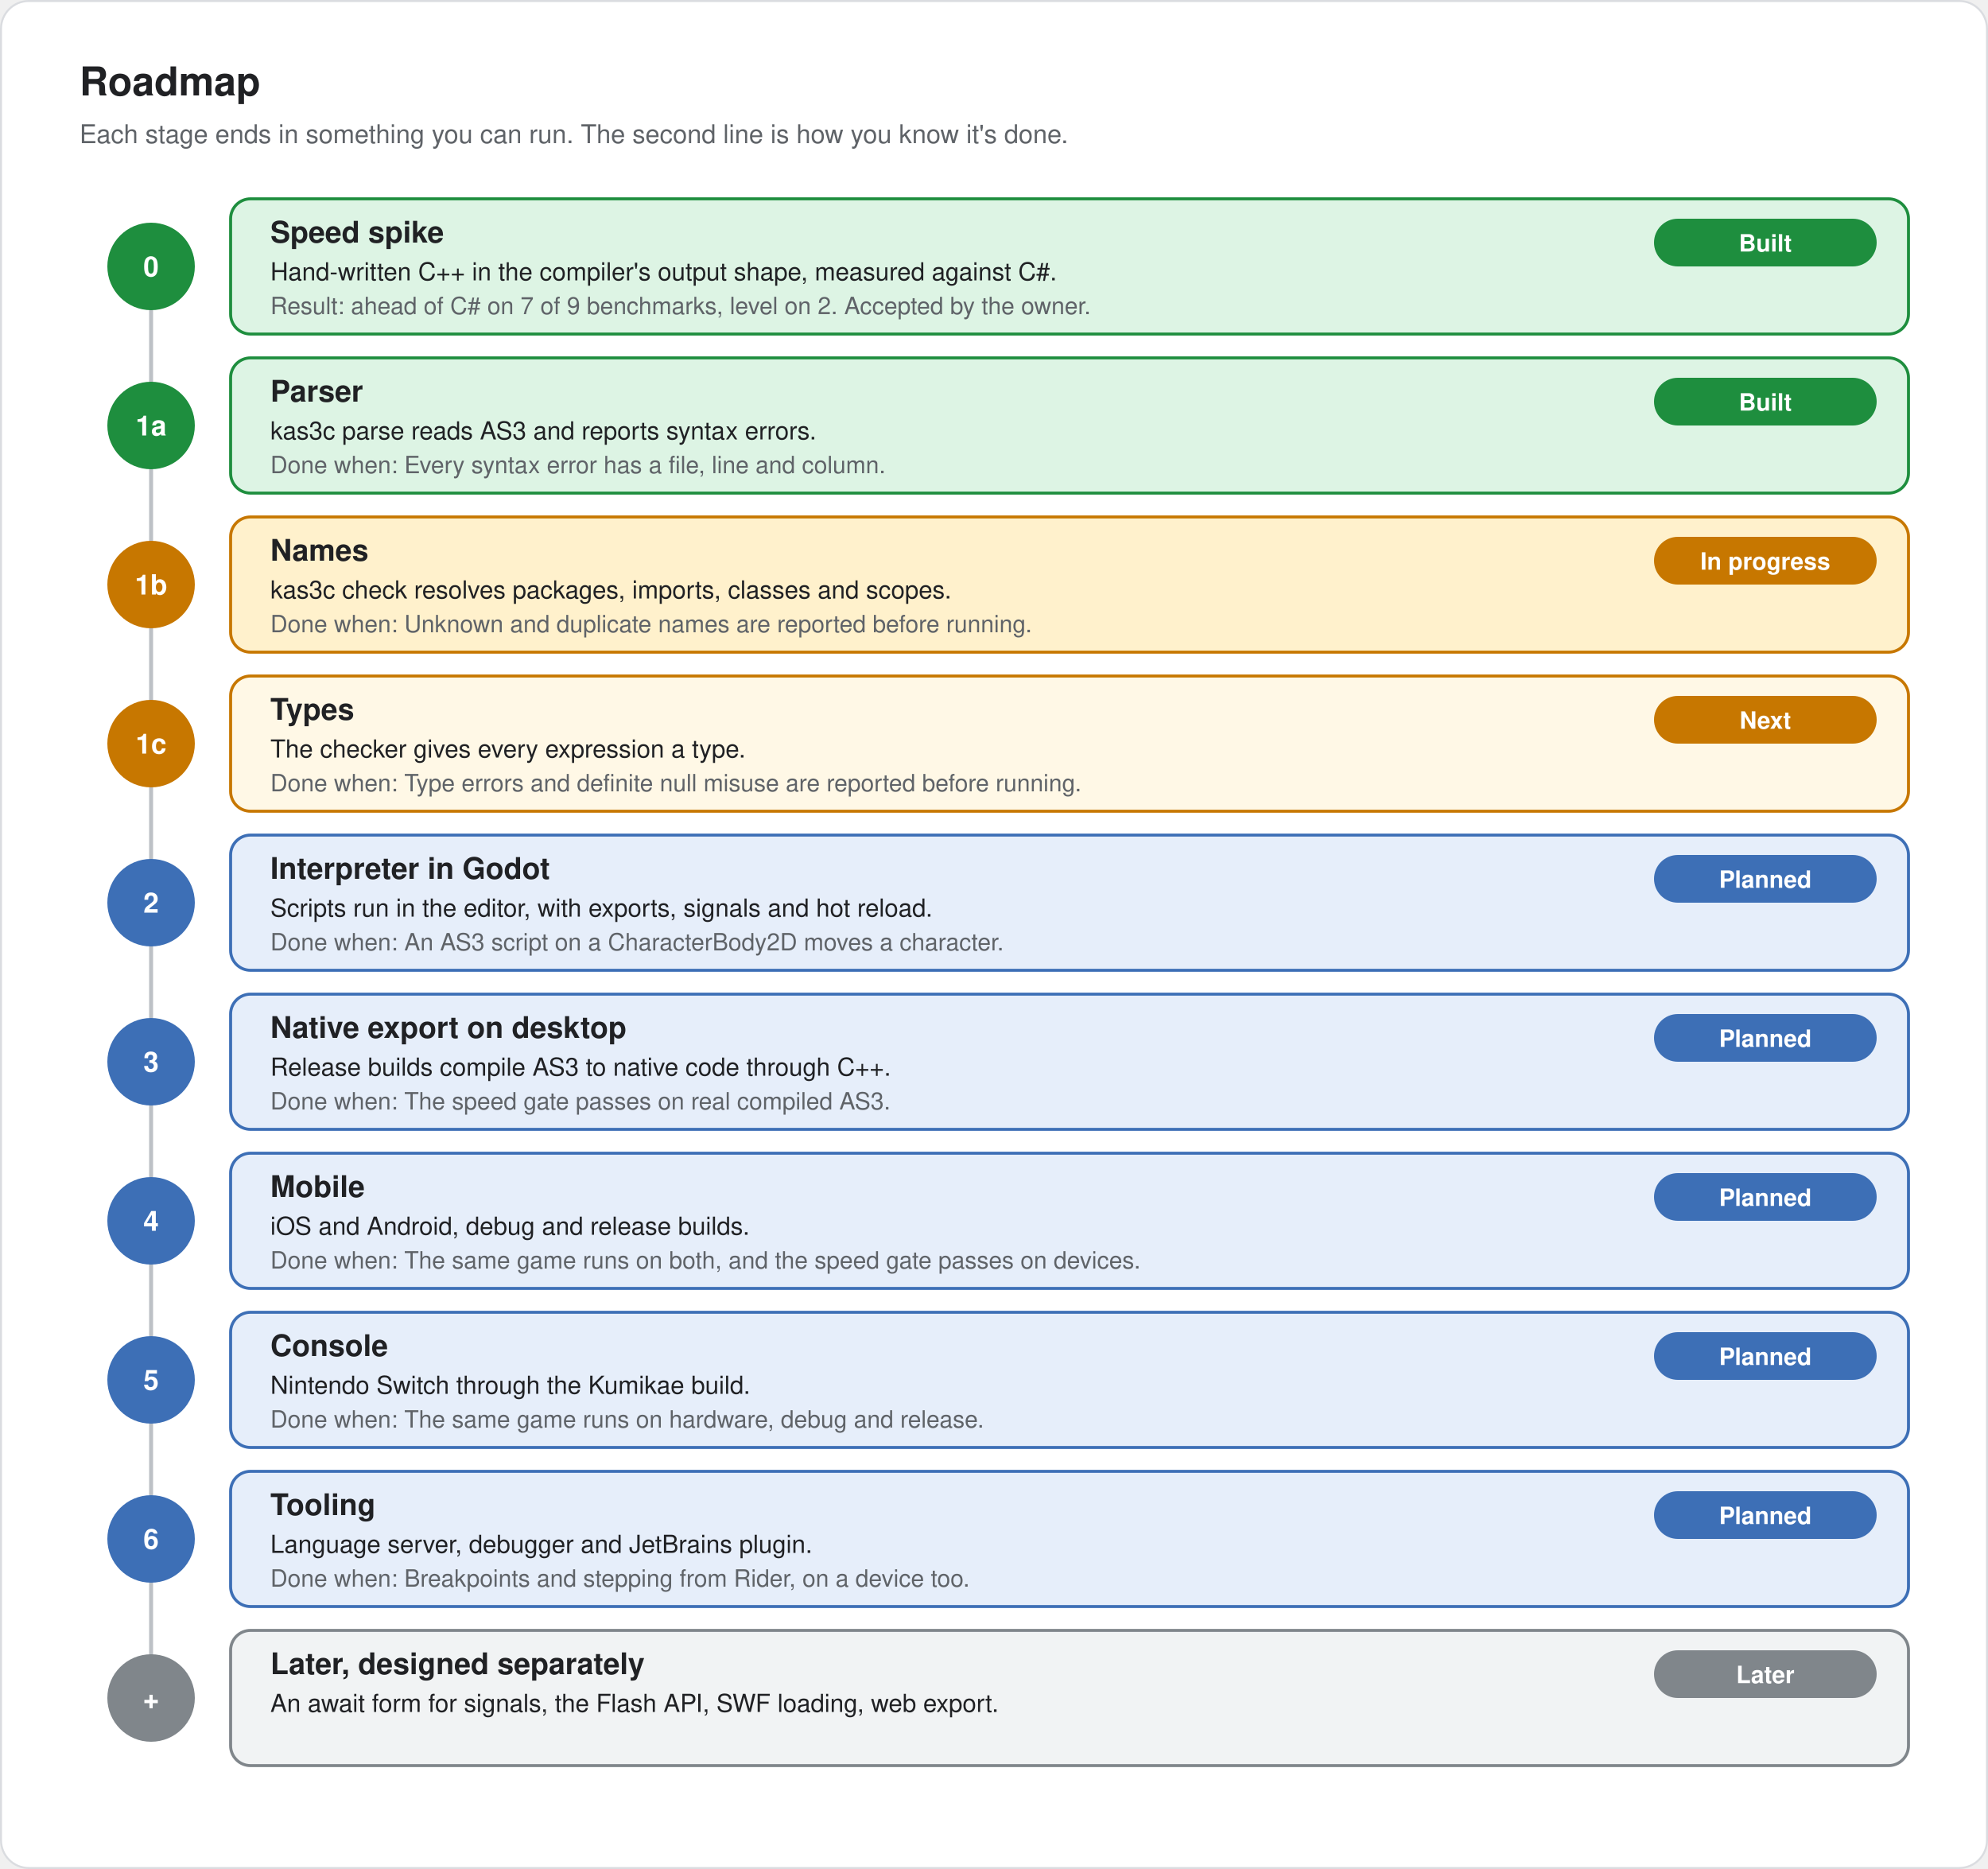
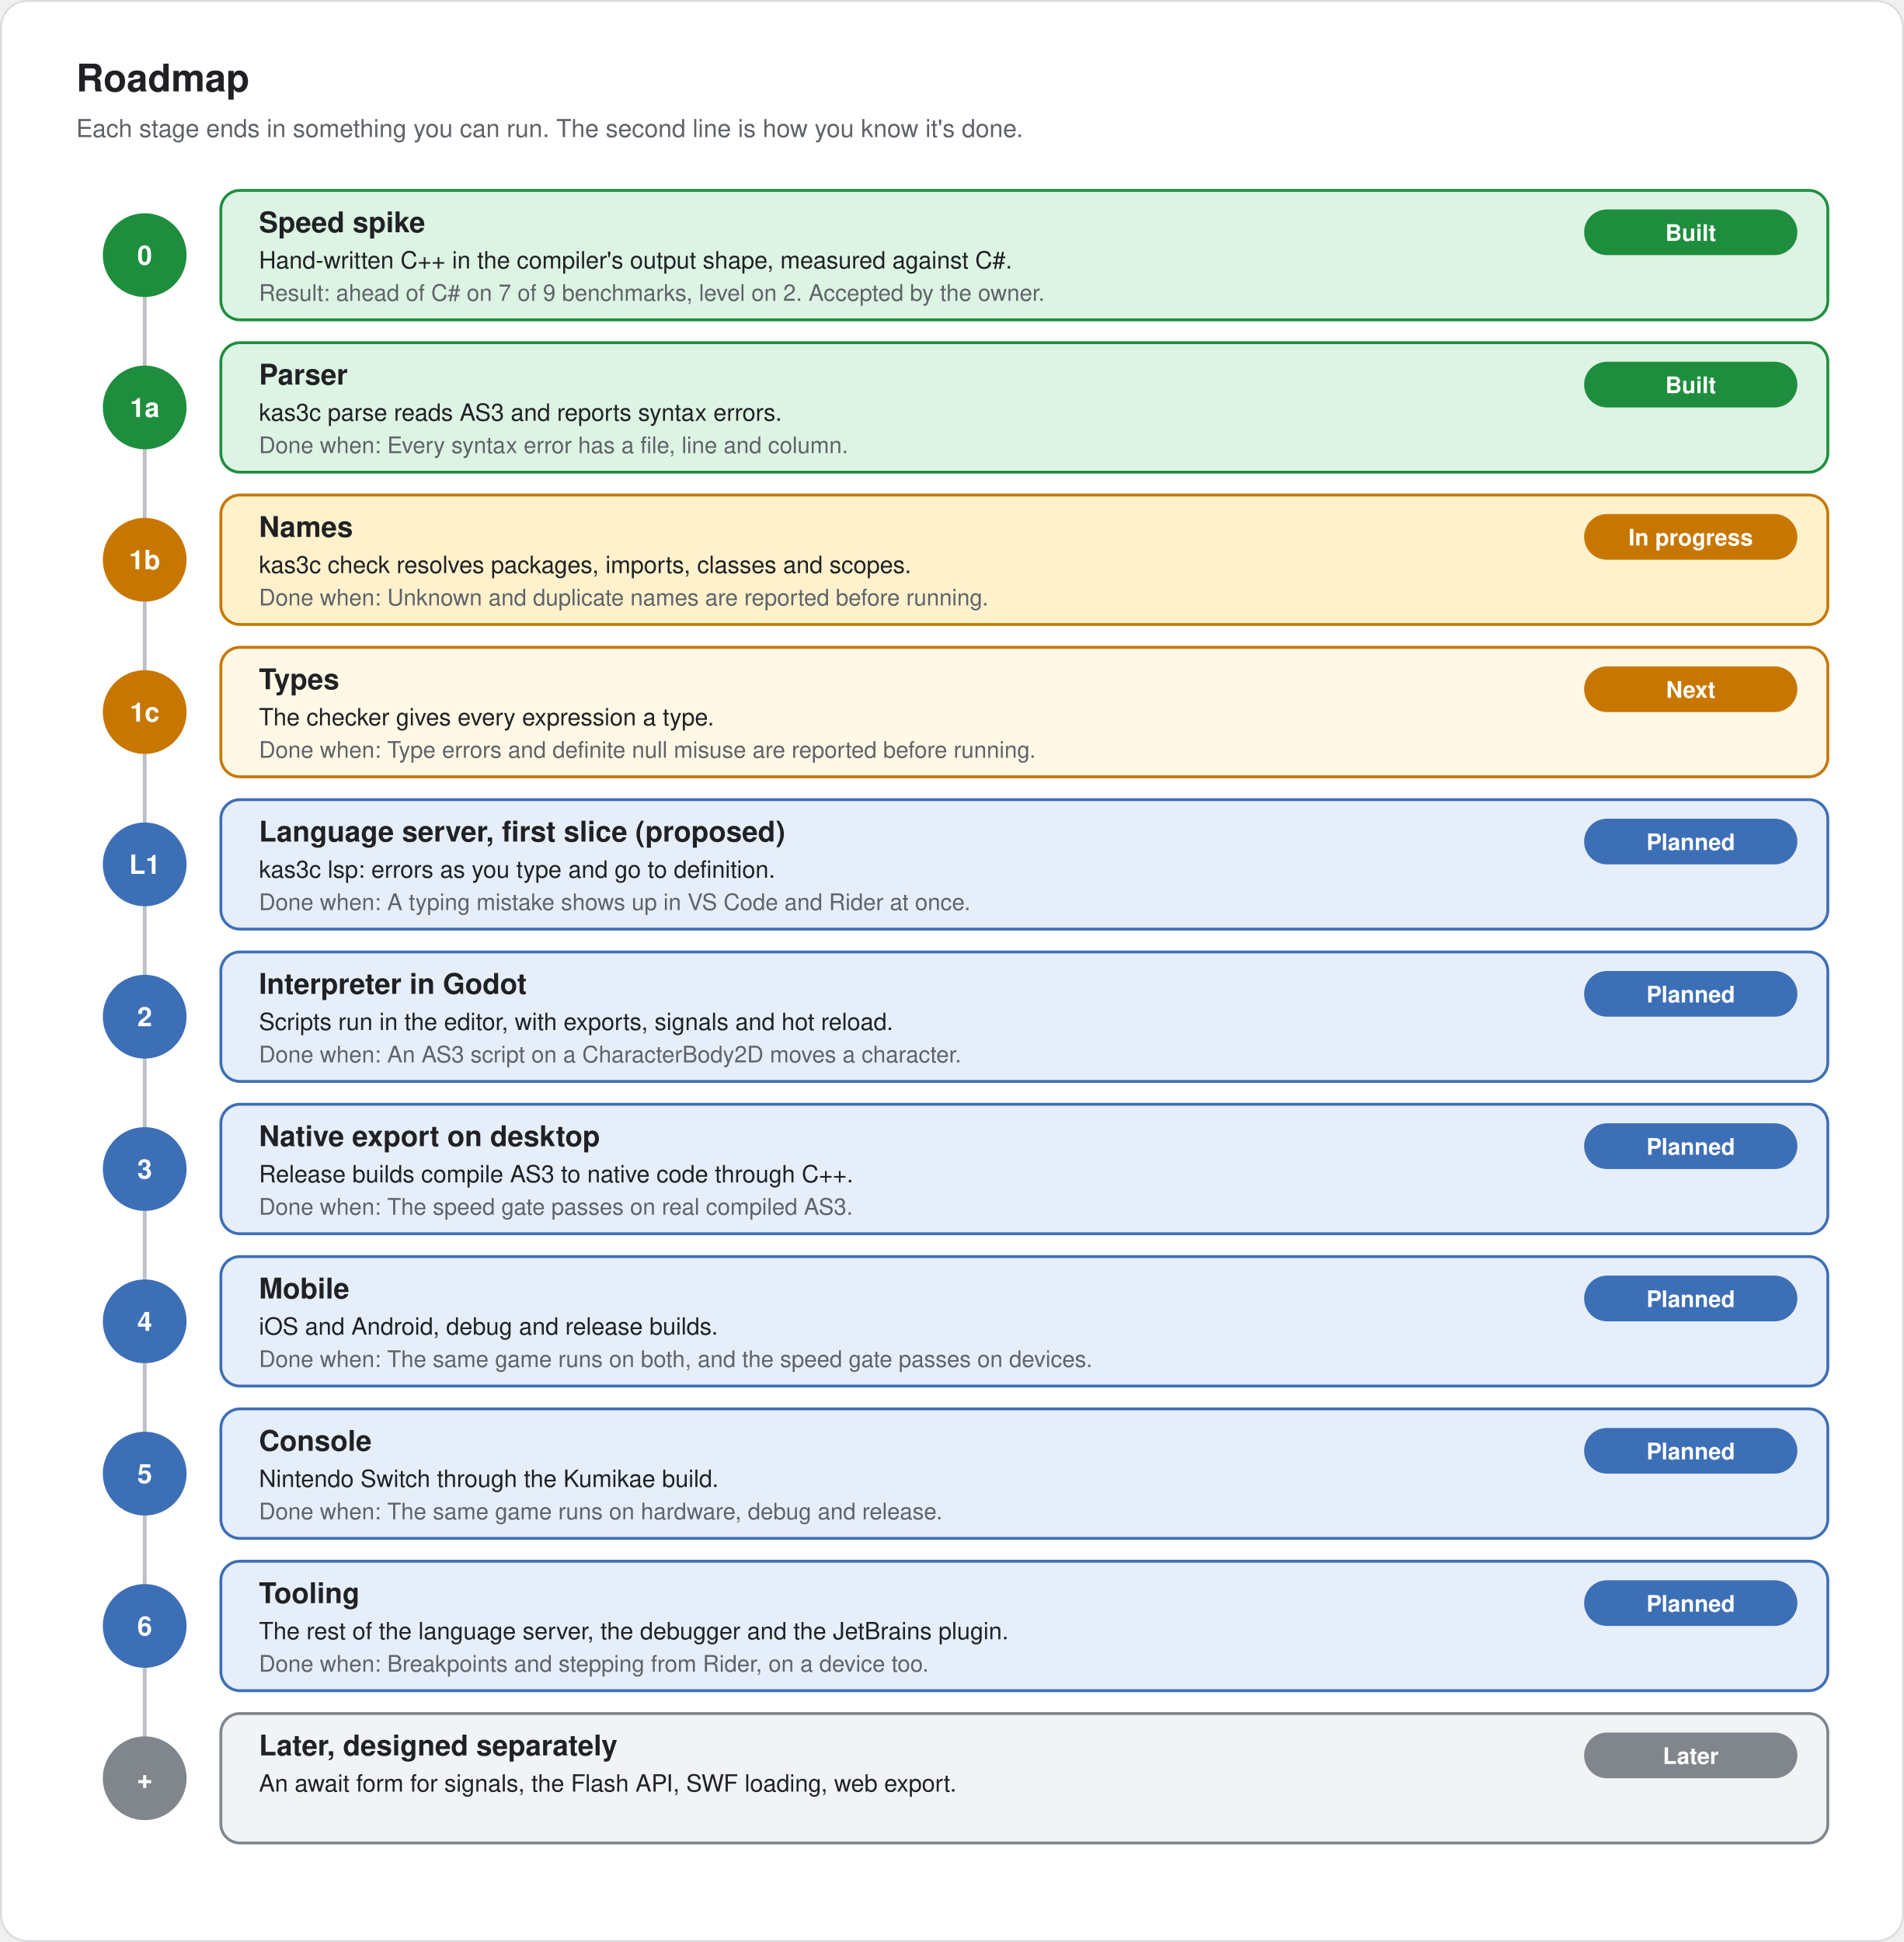
- <svg xmlns="http://www.w3.org/2000/svg" viewBox="0 0 1000 940" width="1000" height="940" font-family="Helvetica Neue, Helvetica, Arial, sans-serif" role="img" aria-label="Roadmap">
+ <svg xmlns="http://www.w3.org/2000/svg" viewBox="0 0 1000 1020" width="1000" height="1020" font-family="Helvetica Neue, Helvetica, Arial, sans-serif" role="img" aria-label="Roadmap">
  <defs>
    <marker id="arrow" viewBox="0 0 10 10" refX="9" refY="5" markerWidth="8" markerHeight="8" orient="auto-start-reverse">
      <path d="M0 0 L10 5 L0 10 z" fill="#5F6368" />
    </marker>
  </defs>
-   <rect x="0.5" y="0.5" width="999" height="939" rx="14" fill="#FFFFFF" stroke="#DADCE0" />
+   <rect x="0.5" y="0.5" width="999" height="1019" rx="14" fill="#FFFFFF" stroke="#DADCE0" />
  <text x="40" y="48" font-size="20" text-anchor="start" font-weight="bold" fill="#202124">Roadmap</text>
  <text x="40" y="72" font-size="13" text-anchor="start" font-weight="normal" fill="#5F6368">Each stage ends in something you can run. The second line is how you know it's done.</text>
-   <line x1="76" y1="134.0" x2="76" y2="854.0" stroke="#BDC1C6" stroke-width="2" />
+   <line x1="76" y1="134.0" x2="76" y2="934.0" stroke="#BDC1C6" stroke-width="2" />
  <rect x="116" y="100" width="844" height="68" rx="10" fill="#DDF4E4" stroke="#1E8E3E" stroke-width="1.5" />
  <circle cx="76" cy="134.0" r="22" fill="#1E8E3E" />
  <text x="76" y="139.0" font-size="14" text-anchor="middle" font-weight="bold" fill="#FFFFFF">0</text>
  <text x="136" y="122" font-size="15" text-anchor="start" font-weight="bold" fill="#202124">Speed spike</text>
  <text x="136" y="141" font-size="12.5" text-anchor="start" font-weight="normal" fill="#202124">Hand-written C++ in the compiler's output shape, measured against C#.</text>
  <text x="136" y="158" font-size="12" text-anchor="start" font-weight="normal" fill="#5F6368">Result: ahead of C# on 7 of 9 benchmarks, level on 2. Accepted by the owner.</text>
  <rect x="832" y="110" width="112" height="24" rx="12.0" fill="#1E8E3E" />
  <text x="888.0" y="126.5" font-size="12" text-anchor="middle" font-weight="bold" fill="#FFFFFF">Built</text>
  <rect x="116" y="180" width="844" height="68" rx="10" fill="#DDF4E4" stroke="#1E8E3E" stroke-width="1.5" />
  <circle cx="76" cy="214.0" r="22" fill="#1E8E3E" />
  <text x="76" y="219.0" font-size="14" text-anchor="middle" font-weight="bold" fill="#FFFFFF">1a</text>
  <text x="136" y="202" font-size="15" text-anchor="start" font-weight="bold" fill="#202124">Parser</text>
  <text x="136" y="221" font-size="12.5" text-anchor="start" font-weight="normal" fill="#202124">kas3c parse reads AS3 and reports syntax errors.</text>
  <text x="136" y="238" font-size="12" text-anchor="start" font-weight="normal" fill="#5F6368">Done when: Every syntax error has a file, line and column.</text>
  <rect x="832" y="190" width="112" height="24" rx="12.0" fill="#1E8E3E" />
  <text x="888.0" y="206.5" font-size="12" text-anchor="middle" font-weight="bold" fill="#FFFFFF">Built</text>
  <rect x="116" y="260" width="844" height="68" rx="10" fill="#FFF1CC" stroke="#C77700" stroke-width="1.5" />
  <circle cx="76" cy="294.0" r="22" fill="#C77700" />
  <text x="76" y="299.0" font-size="14" text-anchor="middle" font-weight="bold" fill="#FFFFFF">1b</text>
  <text x="136" y="282" font-size="15" text-anchor="start" font-weight="bold" fill="#202124">Names</text>
  <text x="136" y="301" font-size="12.5" text-anchor="start" font-weight="normal" fill="#202124">kas3c check resolves packages, imports, classes and scopes.</text>
  <text x="136" y="318" font-size="12" text-anchor="start" font-weight="normal" fill="#5F6368">Done when: Unknown and duplicate names are reported before running.</text>
  <rect x="832" y="270" width="112" height="24" rx="12.0" fill="#C77700" />
  <text x="888.0" y="286.5" font-size="12" text-anchor="middle" font-weight="bold" fill="#FFFFFF">In progress</text>
  <rect x="116" y="340" width="844" height="68" rx="10" fill="#FFF8E6" stroke="#C77700" stroke-width="1.5" />
  <circle cx="76" cy="374.0" r="22" fill="#C77700" />
  <text x="76" y="379.0" font-size="14" text-anchor="middle" font-weight="bold" fill="#FFFFFF">1c</text>
  <text x="136" y="362" font-size="15" text-anchor="start" font-weight="bold" fill="#202124">Types</text>
  <text x="136" y="381" font-size="12.5" text-anchor="start" font-weight="normal" fill="#202124">The checker gives every expression a type.</text>
  <text x="136" y="398" font-size="12" text-anchor="start" font-weight="normal" fill="#5F6368">Done when: Type errors and definite null misuse are reported before running.</text>
  <rect x="832" y="350" width="112" height="24" rx="12.0" fill="#C77700" />
  <text x="888.0" y="366.5" font-size="12" text-anchor="middle" font-weight="bold" fill="#FFFFFF">Next</text>
  <rect x="116" y="420" width="844" height="68" rx="10" fill="#E6EEFA" stroke="#3D6FB6" stroke-width="1.5" />
  <circle cx="76" cy="454.0" r="22" fill="#3D6FB6" />
-   <text x="76" y="459.0" font-size="14" text-anchor="middle" font-weight="bold" fill="#FFFFFF">2</text>
-   <text x="136" y="442" font-size="15" text-anchor="start" font-weight="bold" fill="#202124">Interpreter in Godot</text>
-   <text x="136" y="461" font-size="12.5" text-anchor="start" font-weight="normal" fill="#202124">Scripts run in the editor, with exports, signals and hot reload.</text>
-   <text x="136" y="478" font-size="12" text-anchor="start" font-weight="normal" fill="#5F6368">Done when: An AS3 script on a CharacterBody2D moves a character.</text>
+   <text x="76" y="459.0" font-size="14" text-anchor="middle" font-weight="bold" fill="#FFFFFF">L1</text>
+   <text x="136" y="442" font-size="15" text-anchor="start" font-weight="bold" fill="#202124">Language server, first slice (proposed)</text>
+   <text x="136" y="461" font-size="12.5" text-anchor="start" font-weight="normal" fill="#202124">kas3c lsp: errors as you type and go to definition.</text>
+   <text x="136" y="478" font-size="12" text-anchor="start" font-weight="normal" fill="#5F6368">Done when: A typing mistake shows up in VS Code and Rider at once.</text>
  <rect x="832" y="430" width="112" height="24" rx="12.0" fill="#3D6FB6" />
  <text x="888.0" y="446.5" font-size="12" text-anchor="middle" font-weight="bold" fill="#FFFFFF">Planned</text>
  <rect x="116" y="500" width="844" height="68" rx="10" fill="#E6EEFA" stroke="#3D6FB6" stroke-width="1.5" />
  <circle cx="76" cy="534.0" r="22" fill="#3D6FB6" />
-   <text x="76" y="539.0" font-size="14" text-anchor="middle" font-weight="bold" fill="#FFFFFF">3</text>
-   <text x="136" y="522" font-size="15" text-anchor="start" font-weight="bold" fill="#202124">Native export on desktop</text>
-   <text x="136" y="541" font-size="12.5" text-anchor="start" font-weight="normal" fill="#202124">Release builds compile AS3 to native code through C++.</text>
-   <text x="136" y="558" font-size="12" text-anchor="start" font-weight="normal" fill="#5F6368">Done when: The speed gate passes on real compiled AS3.</text>
+   <text x="76" y="539.0" font-size="14" text-anchor="middle" font-weight="bold" fill="#FFFFFF">2</text>
+   <text x="136" y="522" font-size="15" text-anchor="start" font-weight="bold" fill="#202124">Interpreter in Godot</text>
+   <text x="136" y="541" font-size="12.5" text-anchor="start" font-weight="normal" fill="#202124">Scripts run in the editor, with exports, signals and hot reload.</text>
+   <text x="136" y="558" font-size="12" text-anchor="start" font-weight="normal" fill="#5F6368">Done when: An AS3 script on a CharacterBody2D moves a character.</text>
  <rect x="832" y="510" width="112" height="24" rx="12.0" fill="#3D6FB6" />
  <text x="888.0" y="526.5" font-size="12" text-anchor="middle" font-weight="bold" fill="#FFFFFF">Planned</text>
  <rect x="116" y="580" width="844" height="68" rx="10" fill="#E6EEFA" stroke="#3D6FB6" stroke-width="1.5" />
  <circle cx="76" cy="614.0" r="22" fill="#3D6FB6" />
-   <text x="76" y="619.0" font-size="14" text-anchor="middle" font-weight="bold" fill="#FFFFFF">4</text>
-   <text x="136" y="602" font-size="15" text-anchor="start" font-weight="bold" fill="#202124">Mobile</text>
-   <text x="136" y="621" font-size="12.5" text-anchor="start" font-weight="normal" fill="#202124">iOS and Android, debug and release builds.</text>
-   <text x="136" y="638" font-size="12" text-anchor="start" font-weight="normal" fill="#5F6368">Done when: The same game runs on both, and the speed gate passes on devices.</text>
+   <text x="76" y="619.0" font-size="14" text-anchor="middle" font-weight="bold" fill="#FFFFFF">3</text>
+   <text x="136" y="602" font-size="15" text-anchor="start" font-weight="bold" fill="#202124">Native export on desktop</text>
+   <text x="136" y="621" font-size="12.5" text-anchor="start" font-weight="normal" fill="#202124">Release builds compile AS3 to native code through C++.</text>
+   <text x="136" y="638" font-size="12" text-anchor="start" font-weight="normal" fill="#5F6368">Done when: The speed gate passes on real compiled AS3.</text>
  <rect x="832" y="590" width="112" height="24" rx="12.0" fill="#3D6FB6" />
  <text x="888.0" y="606.5" font-size="12" text-anchor="middle" font-weight="bold" fill="#FFFFFF">Planned</text>
  <rect x="116" y="660" width="844" height="68" rx="10" fill="#E6EEFA" stroke="#3D6FB6" stroke-width="1.5" />
  <circle cx="76" cy="694.0" r="22" fill="#3D6FB6" />
-   <text x="76" y="699.0" font-size="14" text-anchor="middle" font-weight="bold" fill="#FFFFFF">5</text>
-   <text x="136" y="682" font-size="15" text-anchor="start" font-weight="bold" fill="#202124">Console</text>
-   <text x="136" y="701" font-size="12.5" text-anchor="start" font-weight="normal" fill="#202124">Nintendo Switch through the Kumikae build.</text>
-   <text x="136" y="718" font-size="12" text-anchor="start" font-weight="normal" fill="#5F6368">Done when: The same game runs on hardware, debug and release.</text>
+   <text x="76" y="699.0" font-size="14" text-anchor="middle" font-weight="bold" fill="#FFFFFF">4</text>
+   <text x="136" y="682" font-size="15" text-anchor="start" font-weight="bold" fill="#202124">Mobile</text>
+   <text x="136" y="701" font-size="12.5" text-anchor="start" font-weight="normal" fill="#202124">iOS and Android, debug and release builds.</text>
+   <text x="136" y="718" font-size="12" text-anchor="start" font-weight="normal" fill="#5F6368">Done when: The same game runs on both, and the speed gate passes on devices.</text>
  <rect x="832" y="670" width="112" height="24" rx="12.0" fill="#3D6FB6" />
  <text x="888.0" y="686.5" font-size="12" text-anchor="middle" font-weight="bold" fill="#FFFFFF">Planned</text>
  <rect x="116" y="740" width="844" height="68" rx="10" fill="#E6EEFA" stroke="#3D6FB6" stroke-width="1.5" />
  <circle cx="76" cy="774.0" r="22" fill="#3D6FB6" />
-   <text x="76" y="779.0" font-size="14" text-anchor="middle" font-weight="bold" fill="#FFFFFF">6</text>
-   <text x="136" y="762" font-size="15" text-anchor="start" font-weight="bold" fill="#202124">Tooling</text>
-   <text x="136" y="781" font-size="12.5" text-anchor="start" font-weight="normal" fill="#202124">Language server, debugger and JetBrains plugin.</text>
-   <text x="136" y="798" font-size="12" text-anchor="start" font-weight="normal" fill="#5F6368">Done when: Breakpoints and stepping from Rider, on a device too.</text>
+   <text x="76" y="779.0" font-size="14" text-anchor="middle" font-weight="bold" fill="#FFFFFF">5</text>
+   <text x="136" y="762" font-size="15" text-anchor="start" font-weight="bold" fill="#202124">Console</text>
+   <text x="136" y="781" font-size="12.5" text-anchor="start" font-weight="normal" fill="#202124">Nintendo Switch through the Kumikae build.</text>
+   <text x="136" y="798" font-size="12" text-anchor="start" font-weight="normal" fill="#5F6368">Done when: The same game runs on hardware, debug and release.</text>
  <rect x="832" y="750" width="112" height="24" rx="12.0" fill="#3D6FB6" />
  <text x="888.0" y="766.5" font-size="12" text-anchor="middle" font-weight="bold" fill="#FFFFFF">Planned</text>
-   <rect x="116" y="820" width="844" height="68" rx="10" fill="#F1F3F4" stroke="#80868B" stroke-width="1.5" />
-   <circle cx="76" cy="854.0" r="22" fill="#80868B" />
-   <text x="76" y="859.0" font-size="14" text-anchor="middle" font-weight="bold" fill="#FFFFFF">+</text>
-   <text x="136" y="842" font-size="15" text-anchor="start" font-weight="bold" fill="#202124">Later, designed separately</text>
-   <text x="136" y="861" font-size="12.5" text-anchor="start" font-weight="normal" fill="#202124">An await form for signals, the Flash API, SWF loading, web export.</text>
-   <rect x="832" y="830" width="112" height="24" rx="12.0" fill="#80868B" />
-   <text x="888.0" y="846.5" font-size="12" text-anchor="middle" font-weight="bold" fill="#FFFFFF">Later</text>
+   <rect x="116" y="820" width="844" height="68" rx="10" fill="#E6EEFA" stroke="#3D6FB6" stroke-width="1.5" />
+   <circle cx="76" cy="854.0" r="22" fill="#3D6FB6" />
+   <text x="76" y="859.0" font-size="14" text-anchor="middle" font-weight="bold" fill="#FFFFFF">6</text>
+   <text x="136" y="842" font-size="15" text-anchor="start" font-weight="bold" fill="#202124">Tooling</text>
+   <text x="136" y="861" font-size="12.5" text-anchor="start" font-weight="normal" fill="#202124">The rest of the language server, the debugger and the JetBrains plugin.</text>
+   <text x="136" y="878" font-size="12" text-anchor="start" font-weight="normal" fill="#5F6368">Done when: Breakpoints and stepping from Rider, on a device too.</text>
+   <rect x="832" y="830" width="112" height="24" rx="12.0" fill="#3D6FB6" />
+   <text x="888.0" y="846.5" font-size="12" text-anchor="middle" font-weight="bold" fill="#FFFFFF">Planned</text>
+   <rect x="116" y="900" width="844" height="68" rx="10" fill="#F1F3F4" stroke="#80868B" stroke-width="1.5" />
+   <circle cx="76" cy="934.0" r="22" fill="#80868B" />
+   <text x="76" y="939.0" font-size="14" text-anchor="middle" font-weight="bold" fill="#FFFFFF">+</text>
+   <text x="136" y="922" font-size="15" text-anchor="start" font-weight="bold" fill="#202124">Later, designed separately</text>
+   <text x="136" y="941" font-size="12.5" text-anchor="start" font-weight="normal" fill="#202124">An await form for signals, the Flash API, SWF loading, web export.</text>
+   <rect x="832" y="910" width="112" height="24" rx="12.0" fill="#80868B" />
+   <text x="888.0" y="926.5" font-size="12" text-anchor="middle" font-weight="bold" fill="#FFFFFF">Later</text>
</svg>
